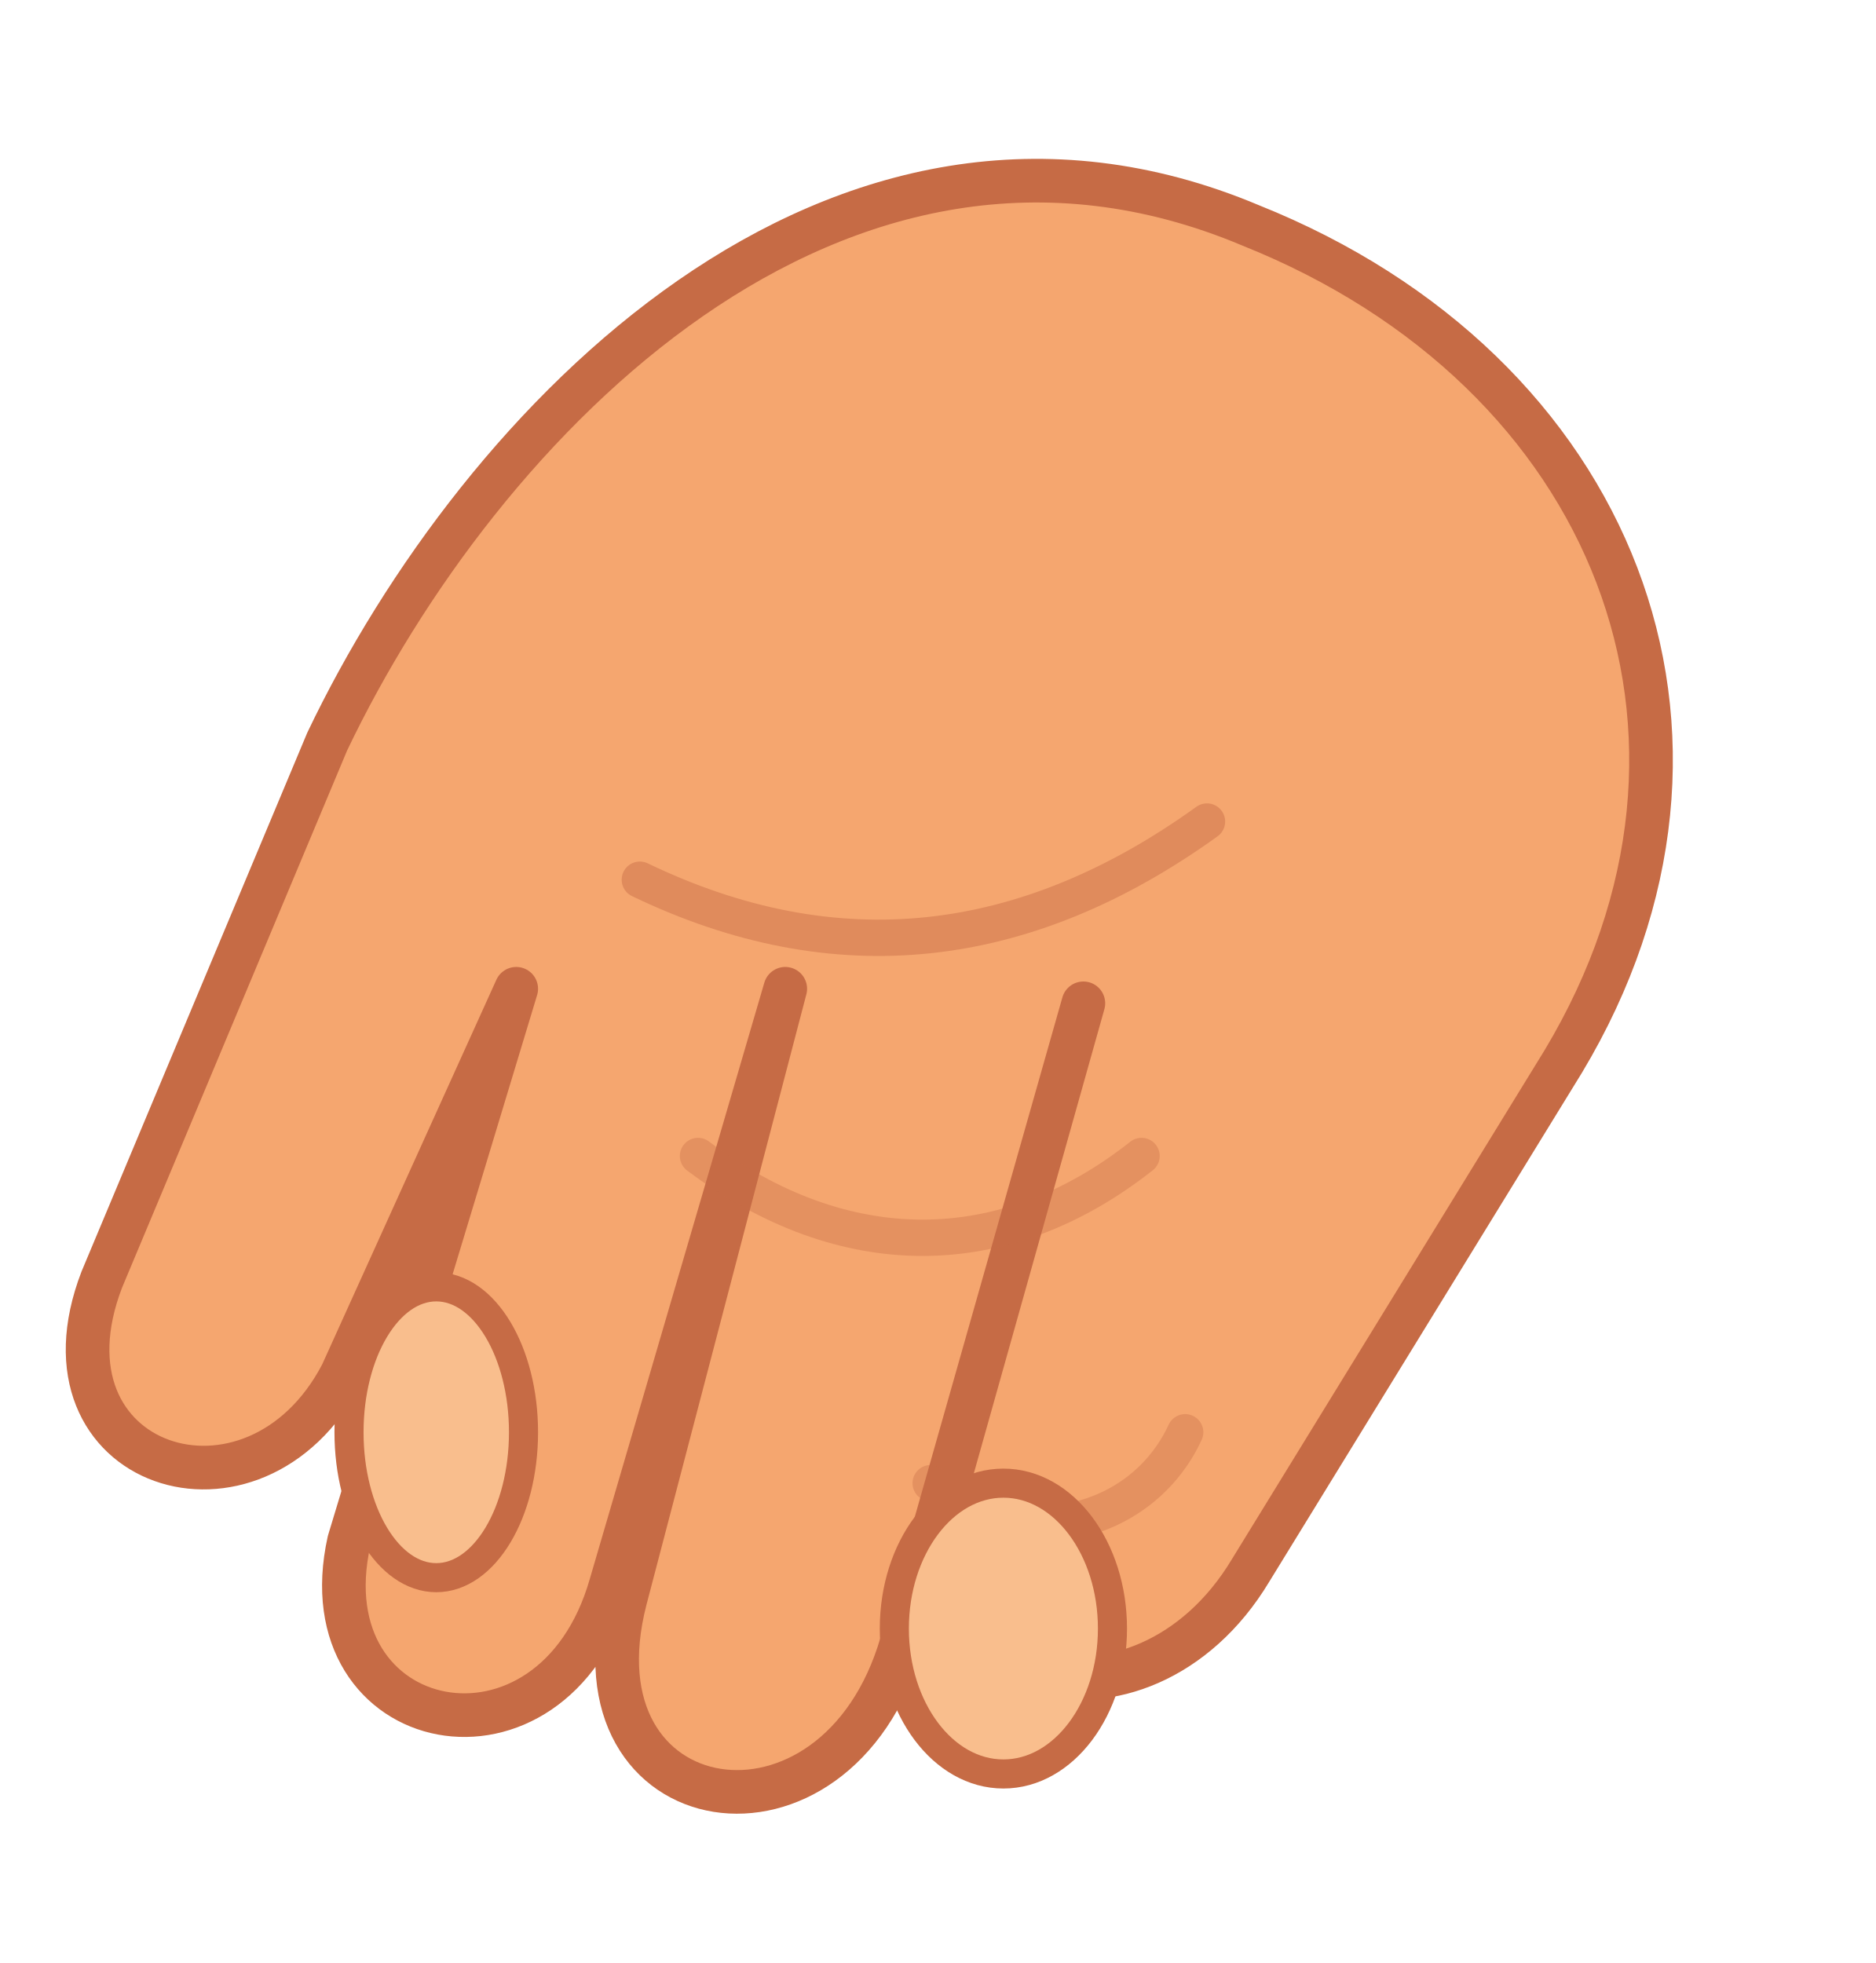
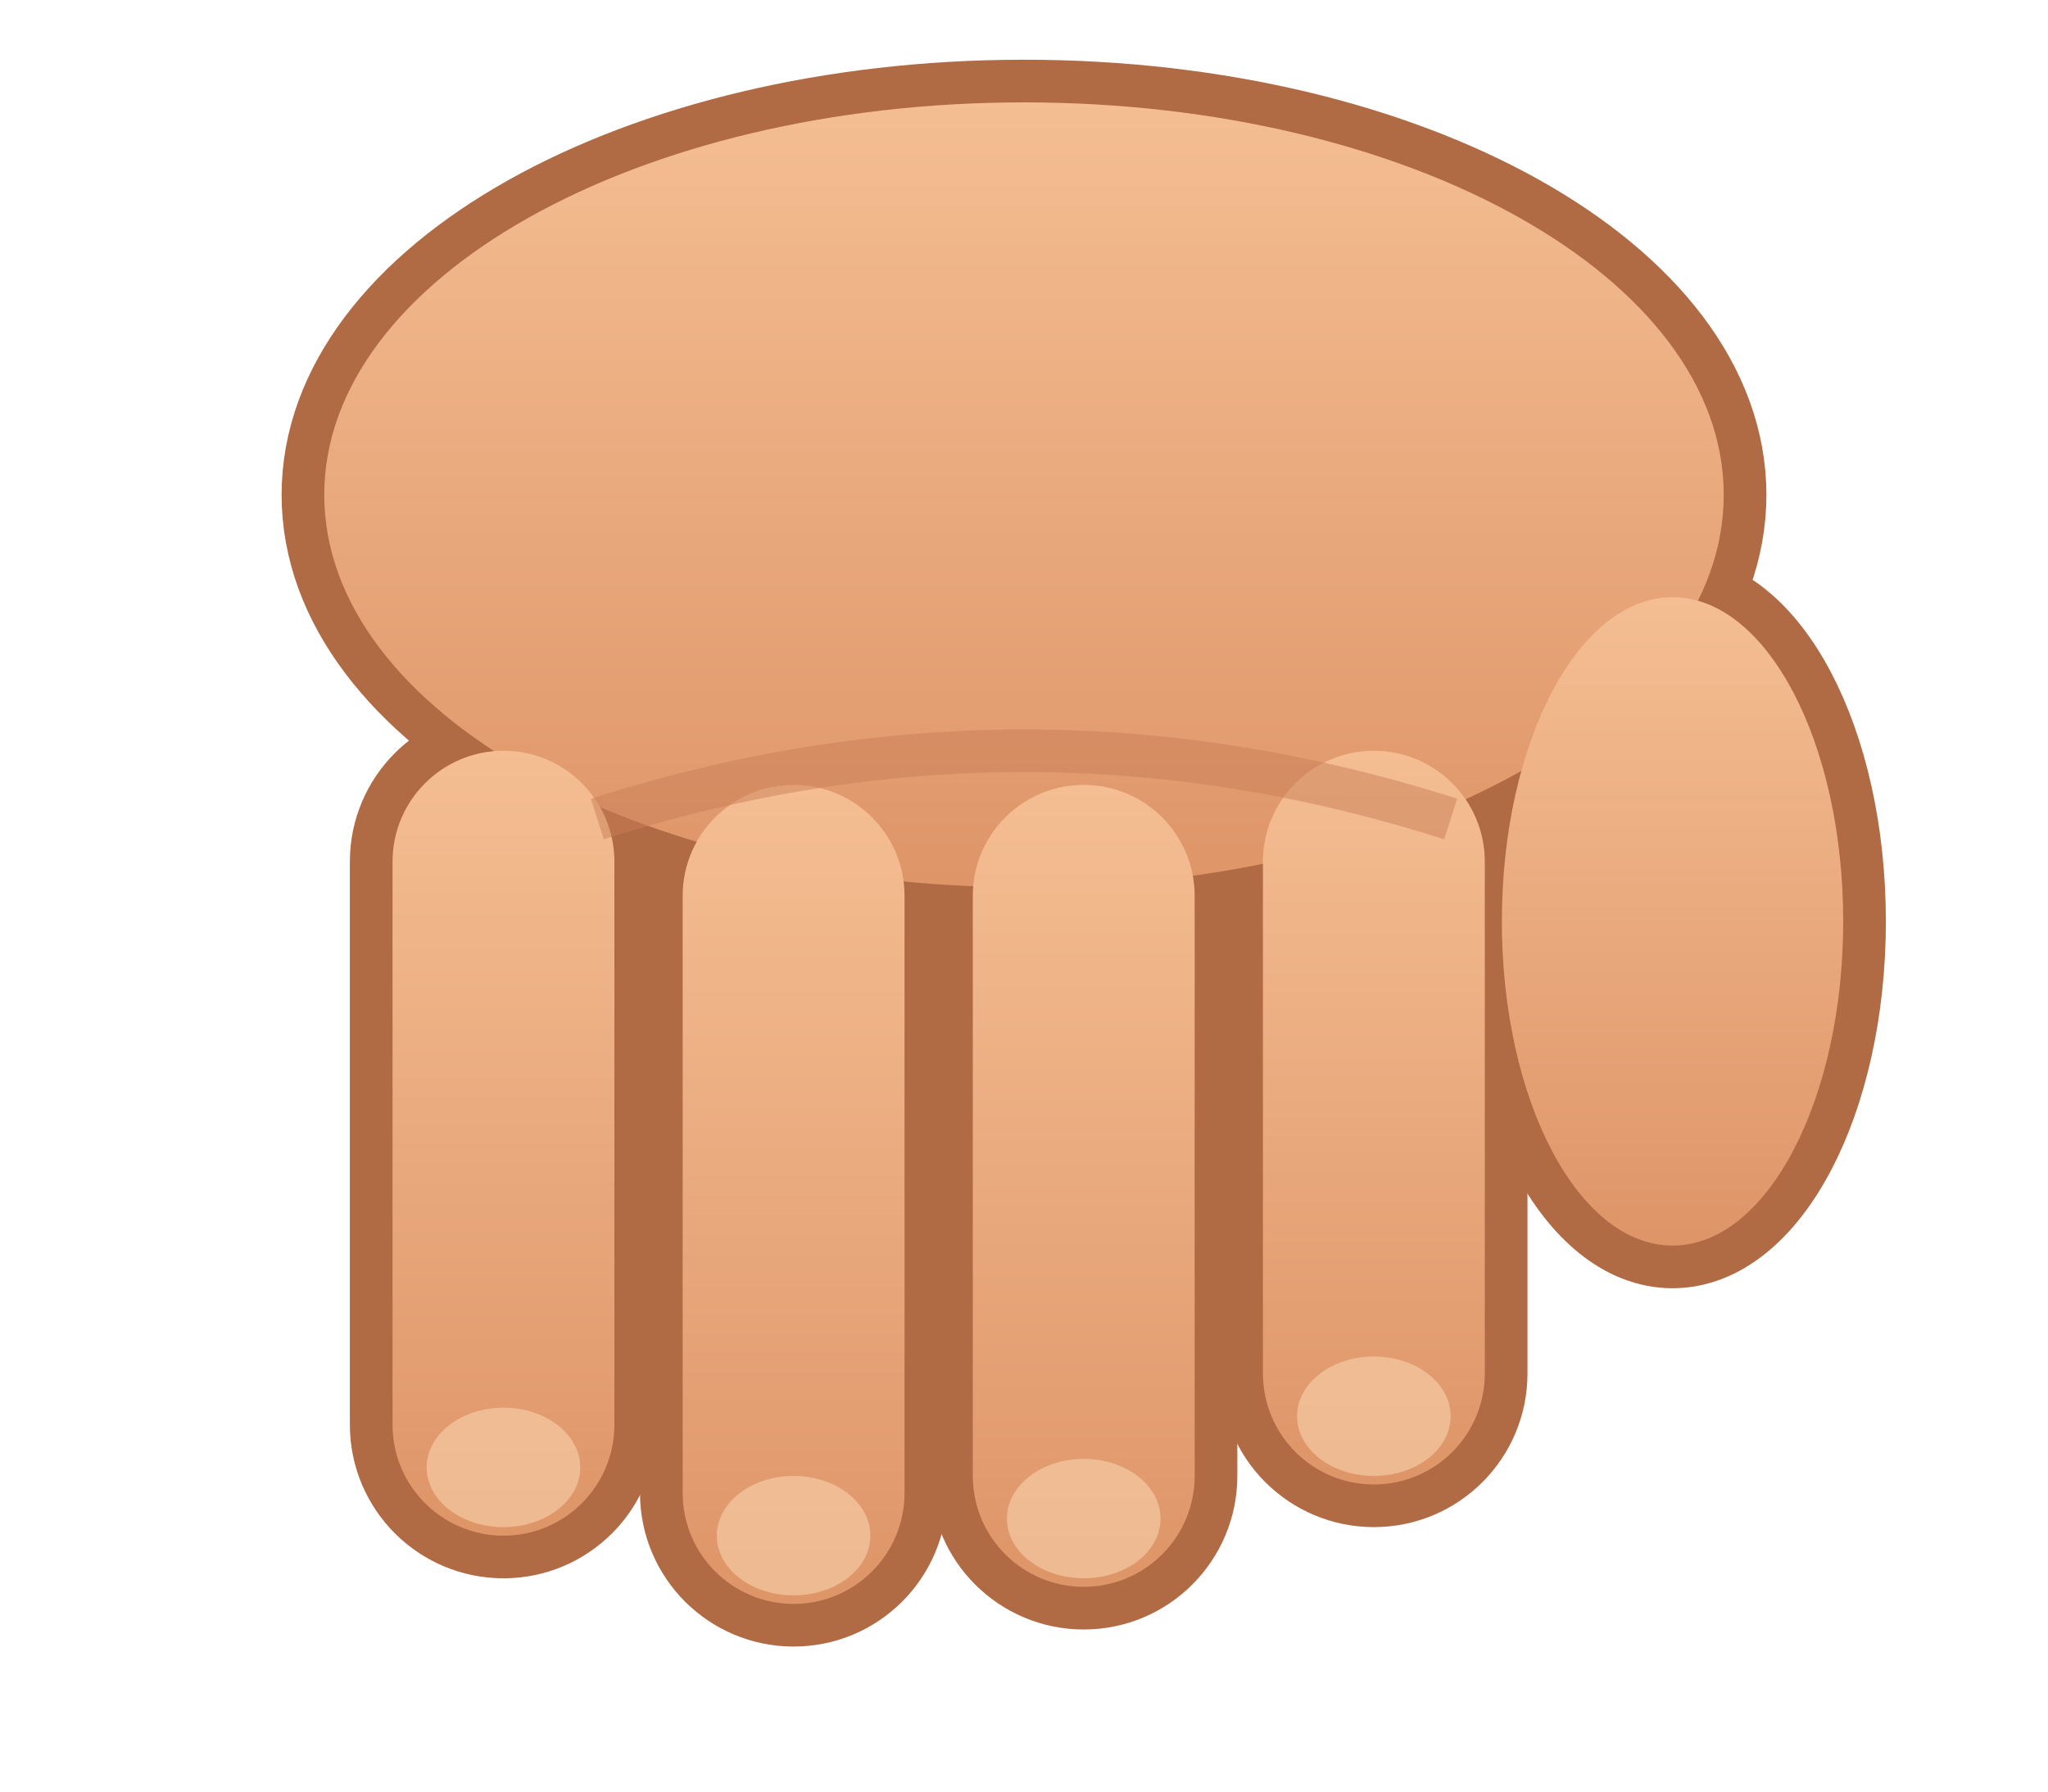
- <svg xmlns="http://www.w3.org/2000/svg" width="258" height="270" viewBox="-12 -86 258 270" role="img">
-   <path d="M160,-55 C210,-35 230,15 203,60 L160,130 C145,155 111,147 119,116 L137,52 L112,140 C103,171 66,165 74,134 L96,50 L72,132 C64,160 30,153 36,126 L59,50 L35,103 C23,126 -8,116 2,90 L33,16 C54,-28 103,-79 160,-55 Z" fill="#F5A66F" stroke="#C66B45" stroke-width="6" stroke-linejoin="round" />
-   <path d="M76,35 C103,48 129,45 154,27" fill="none" stroke="#C66B45" stroke-width="5" stroke-linecap="round" opacity=".45" />
-   <path d="M84,73 C104,88 126,88 145,73" fill="none" stroke="#C66B45" stroke-width="5" stroke-linecap="round" opacity=".35" />
-   <path d="M116,118 C128,128 145,124 151,111" fill="none" stroke="#C66B45" stroke-width="5" stroke-linecap="round" opacity=".35" />
-   <ellipse cx="48" cy="111" rx="12" ry="20" fill="#F9BE8D" stroke="#C66B45" stroke-width="4" />
-   <ellipse cx="126" cy="138" rx="15" ry="20" fill="#F9BE8D" stroke="#C66B45" stroke-width="4" />
+ <svg xmlns="http://www.w3.org/2000/svg" width="240" height="210" viewBox="0 0 240 210" role="img">
+   <defs>
+     <linearGradient id="sk" x1="0" y1="0" x2="0" y2="1">
+       <stop offset="0%" stop-color="#F4BE92" />
+       <stop offset="100%" stop-color="#DE9568" />
+     </linearGradient>
+   </defs>
+   <g stroke="#B06A44" stroke-width="10" stroke-linejoin="round" stroke-linecap="round" fill="#B06A44">
+     <ellipse cx="120" cy="58" rx="82" ry="46" />
+     <rect x="46" y="88" width="26" height="92" rx="13" />
+     <rect x="80" y="92" width="26" height="96" rx="13" />
+     <rect x="114" y="92" width="26" height="94" rx="13" />
+     <rect x="148" y="88" width="26" height="86" rx="13" />
+     <ellipse cx="196" cy="108" rx="20" ry="38" />
+   </g>
+   <g fill="url(#sk)">
+     <ellipse cx="120" cy="58" rx="82" ry="46" />
+     <rect x="46" y="88" width="26" height="92" rx="13" />
+     <rect x="80" y="92" width="26" height="96" rx="13" />
+     <rect x="114" y="92" width="26" height="94" rx="13" />
+     <rect x="148" y="88" width="26" height="86" rx="13" />
+     <ellipse cx="196" cy="108" rx="20" ry="38" />
+   </g>
+   <path d="M70,96 q50,-16 100,0" fill="none" stroke="#C97E55" stroke-width="5" opacity="0.5" />
+   <g fill="#F8D2AC" opacity="0.6">
+     <ellipse cx="59" cy="172" rx="9" ry="7" />
+     <ellipse cx="93" cy="180" rx="9" ry="7" />
+     <ellipse cx="127" cy="178" rx="9" ry="7" />
+     <ellipse cx="161" cy="166" rx="9" ry="7" />
+   </g>
</svg>
